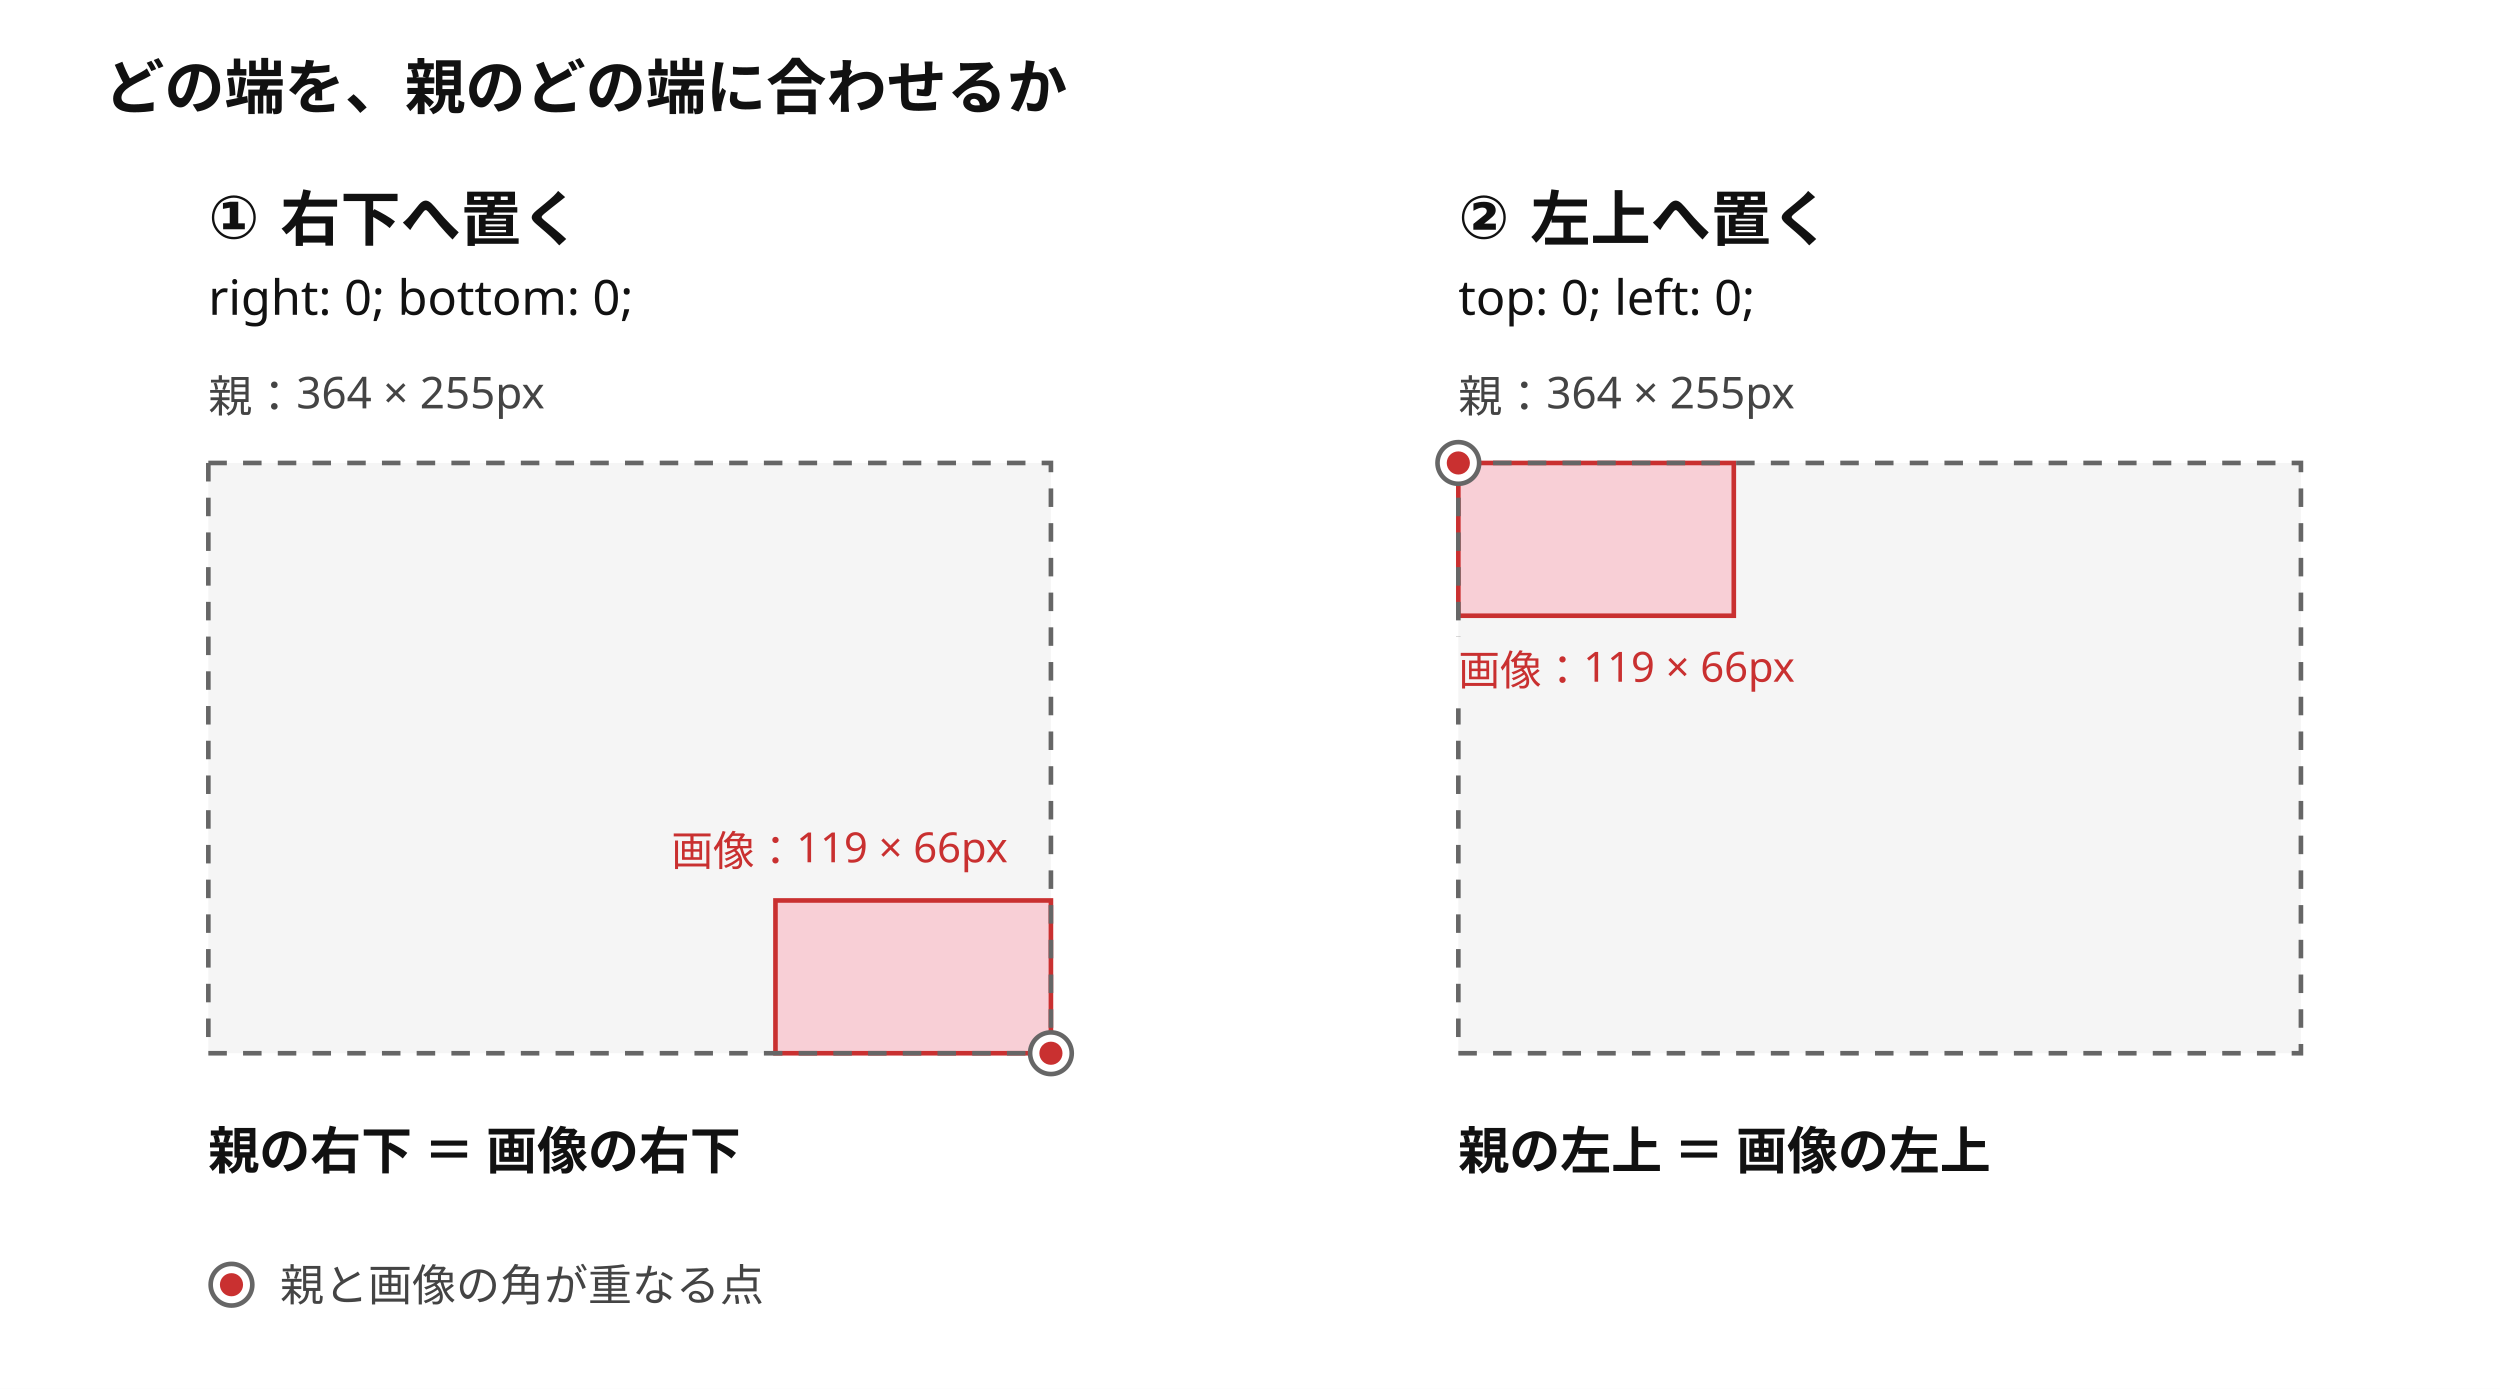
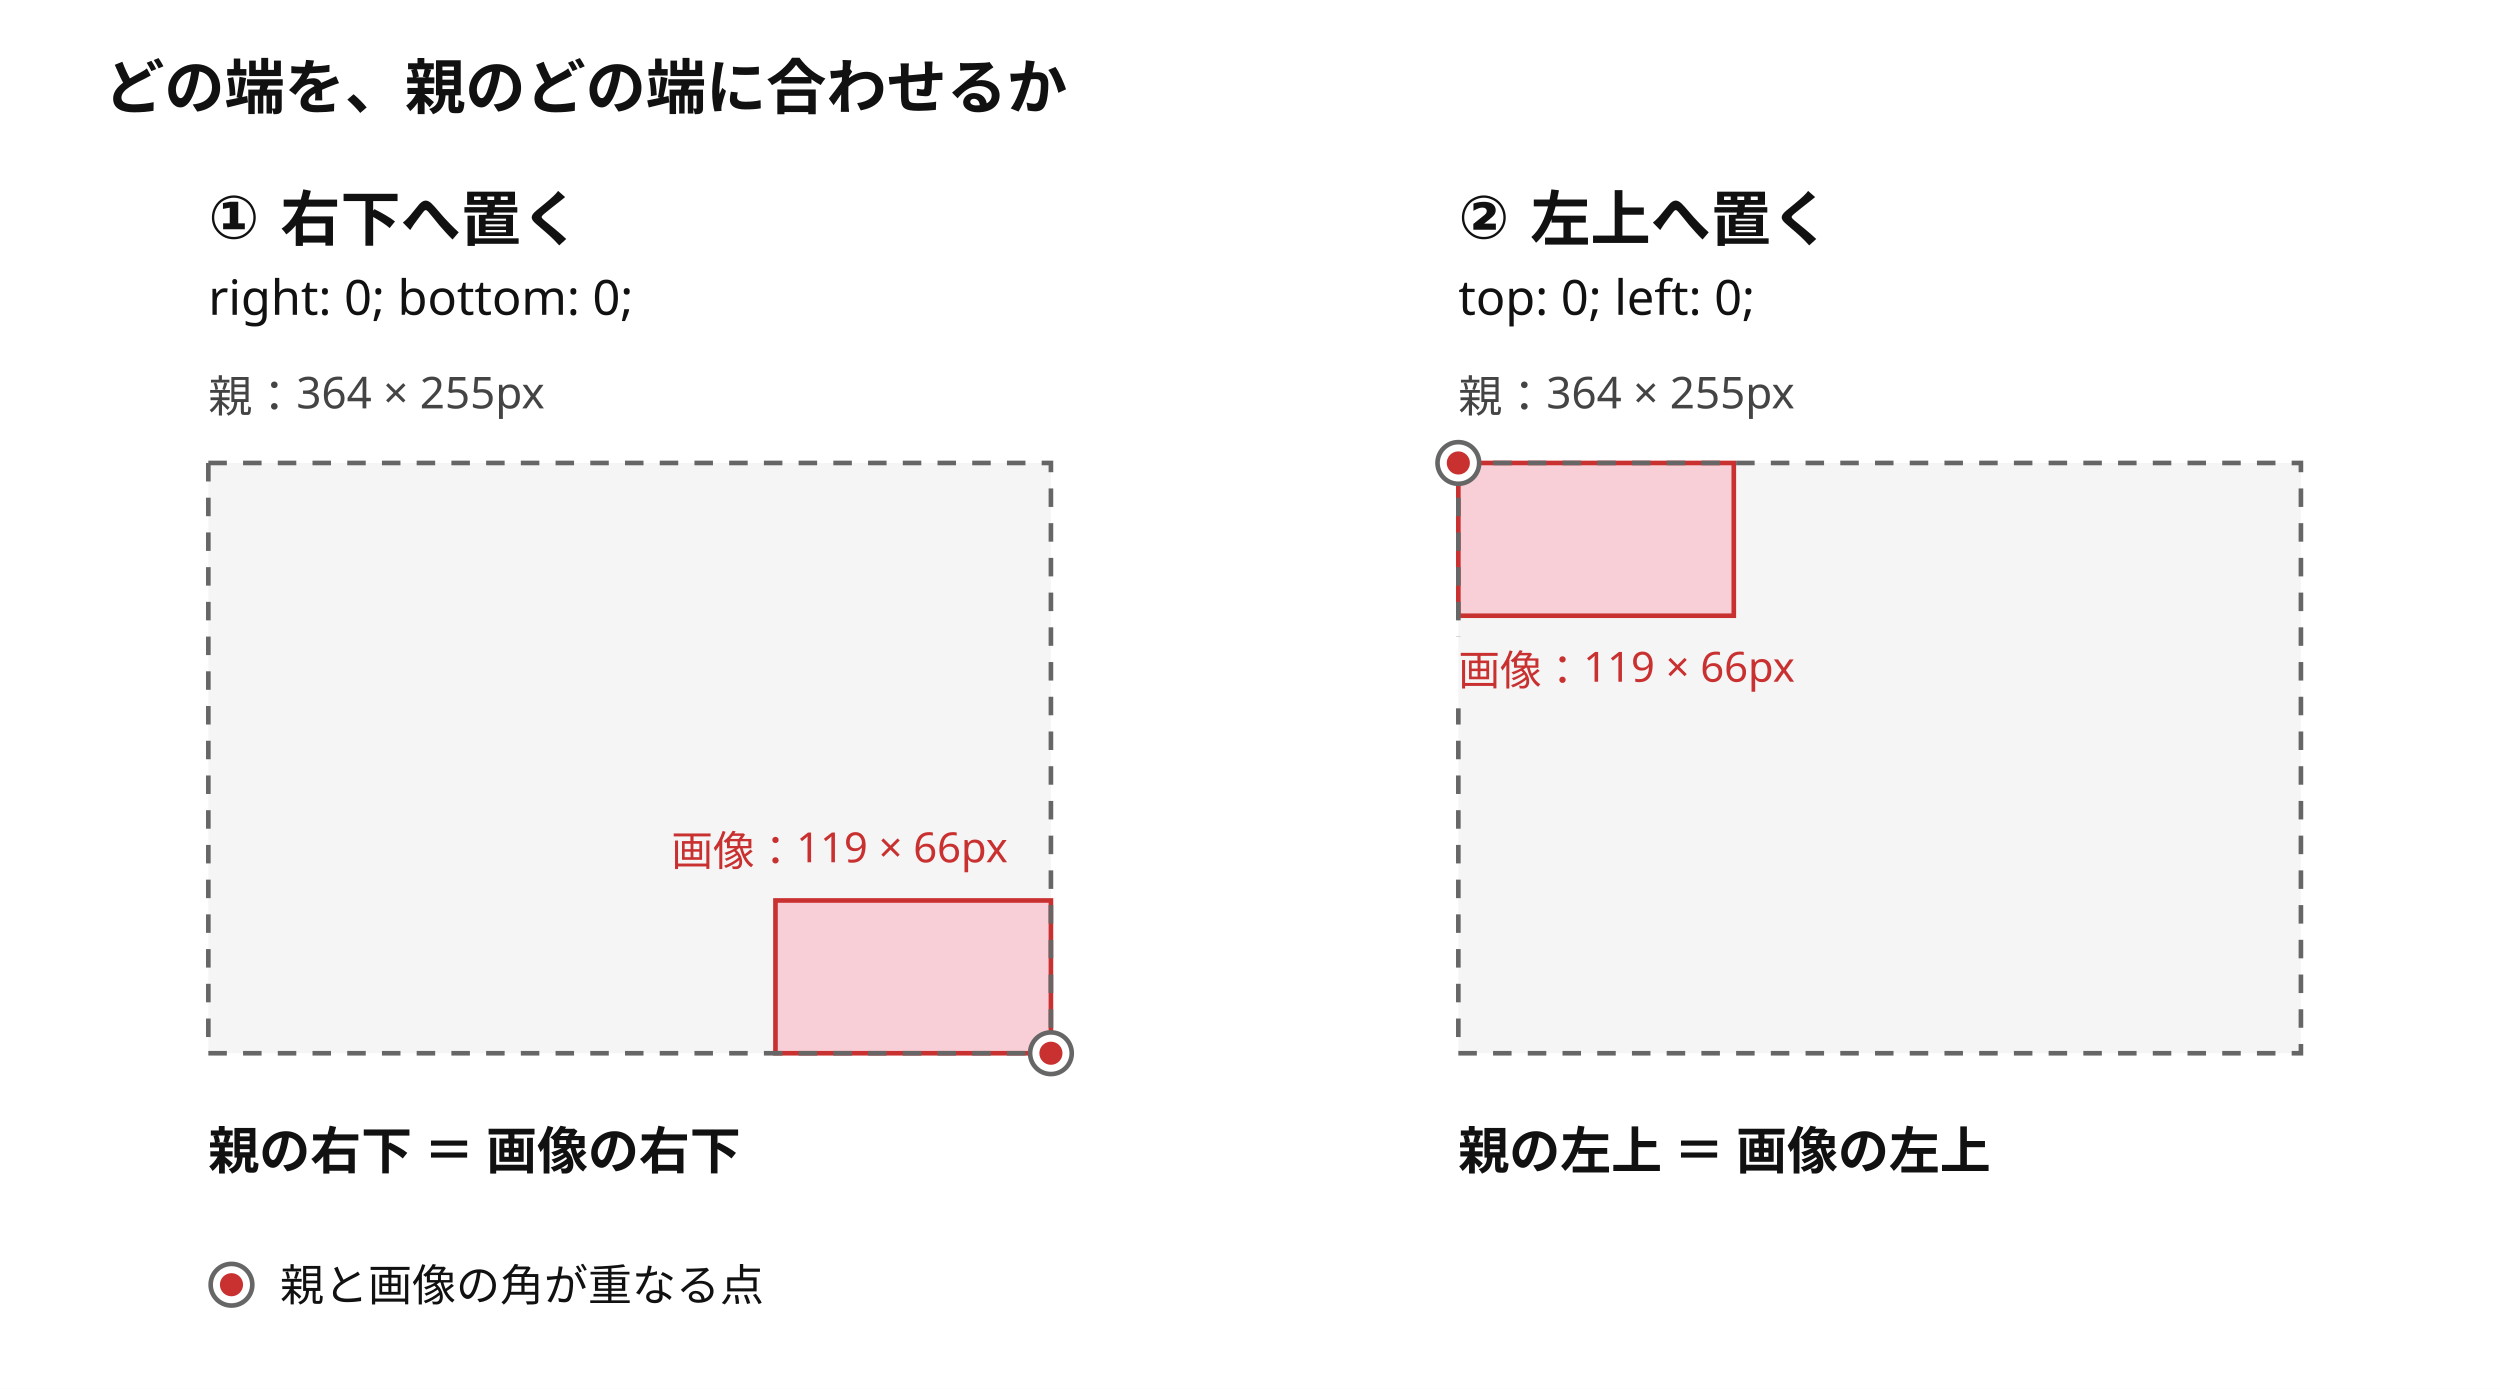
<svg xmlns="http://www.w3.org/2000/svg" width="1080" height="600" viewBox="0 0 1080 600" role="img" aria-labelledby="title desc">
  <style>
    text { font-family: "Yu Gothic", Meiryo, sans-serif; }
    .heading { font-size: 26px; font-weight: 700; fill: #111111; }
    .code { font-size: 21px; fill: #111111; }
    .parent { fill: #f5f5f5; }
    .guide { fill: none; stroke: #666666; stroke-width: 2; stroke-dasharray: 8 7; }
    .parent-label { font-size: 19px; fill: #444444; }
    .image-label { font-size: 18px; fill: #c93030; }
    .result { font-size: 22px; font-weight: 700; fill: #111111; }
  </style>
  <defs>
    <mask id="label-clear">
      <rect width="1080" height="600" fill="#ffffff" />
      <rect x="623" y="275" width="168" height="31" fill="#000000" />
    </mask>
    <g id="picture">
      <rect width="119" height="66" fill="#f8cfd6" stroke="#c93030" stroke-width="2" />
    </g>
    <g id="coincidence">
      <circle r="9" fill="#ffffff" stroke="#666666" stroke-width="2" />
      <circle r="5" fill="#c93030" />
    </g>
  </defs>
  <rect width="1080" height="600" fill="#ffffff" />
-   <text x="45" y="47" class="heading">どの端を、親のどの端に合わせるか</text>
-   <text x="90" y="103" class="heading">① 右下へ置く</text>
+   <text style="fill:#111111" fill="#111111" x="45" y="47" class="heading">どの端を、親のどの端に合わせるか</text>
+   <text style="fill:#111111" x="90" y="103" class="heading" fill="#111111">① 右下へ置く</text>
  <text x="90" y="136" class="code">right: 0; bottom: 0;</text>
  <text x="90" y="178" class="parent-label">親：364 × 255px</text>
  <rect x="90" y="200" width="364" height="255" class="parent" />
  <use href="#picture" x="335" y="389" />
  <rect x="90" y="200" width="364" height="255" class="guide" />
  <text x="290" y="374" class="image-label">画像：119 × 66px</text>
  <use href="#coincidence" x="454" y="455" />
  <text x="90" y="505" class="result">親の右下 ＝ 画像の右下</text>
-   <text x="630" y="103" class="heading">② 左上へ置く</text>
+   <text style="fill:#111111" x="630" y="103" class="heading" fill="#111111">② 左上へ置く</text>
  <text x="630" y="136" class="code">top: 0; left: 0;</text>
  <text x="630" y="178" class="parent-label">親：364 × 255px</text>
  <rect x="630" y="200" width="364" height="255" class="parent" />
  <use href="#picture" x="630" y="200" />
  <rect x="630" y="200" width="364" height="255" class="guide" mask="url(#label-clear)" />
  <text x="630" y="296" class="image-label">画像：119 × 66px</text>
  <use href="#coincidence" x="630" y="200" />
  <text x="630" y="505" class="result">親の左上 ＝ 画像の左上</text>
  <use href="#coincidence" x="100" y="555" />
-   <text x="121" y="562" class="parent-label">親と画像の角が重なる点</text>
+   <text x="121" y="562" class="parent-label" fill="#111111" style="fill:#111111">親と画像の角が重なる点</text>
</svg>
